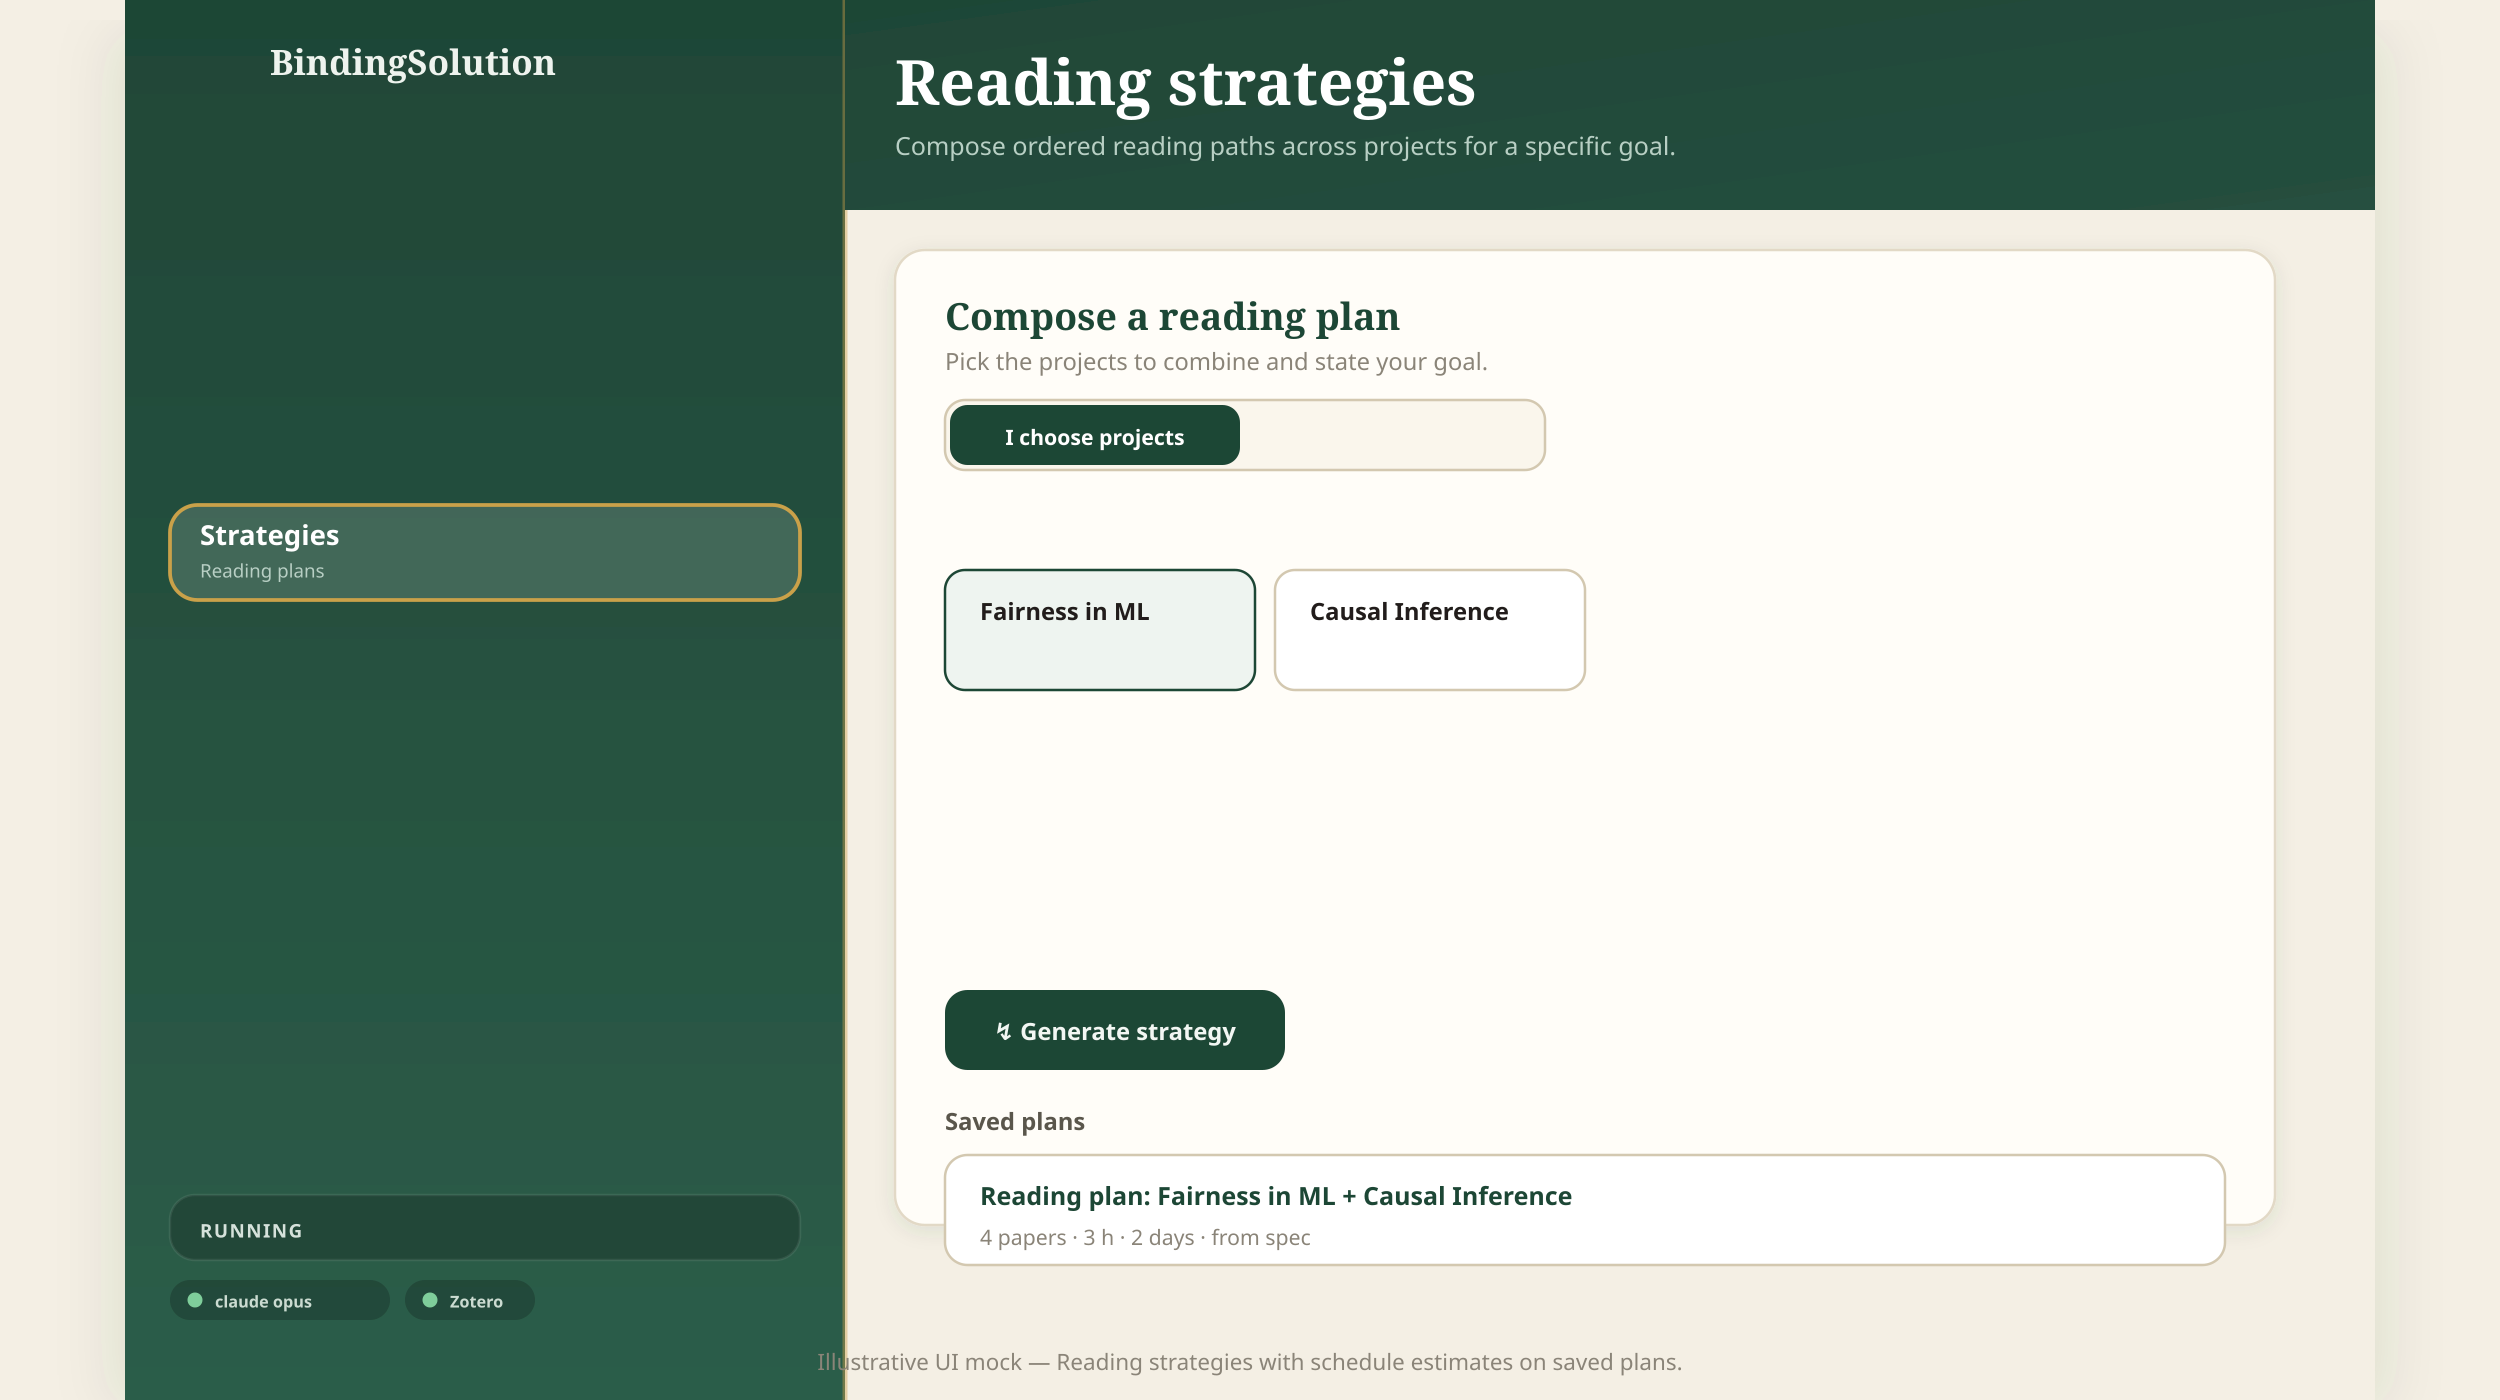
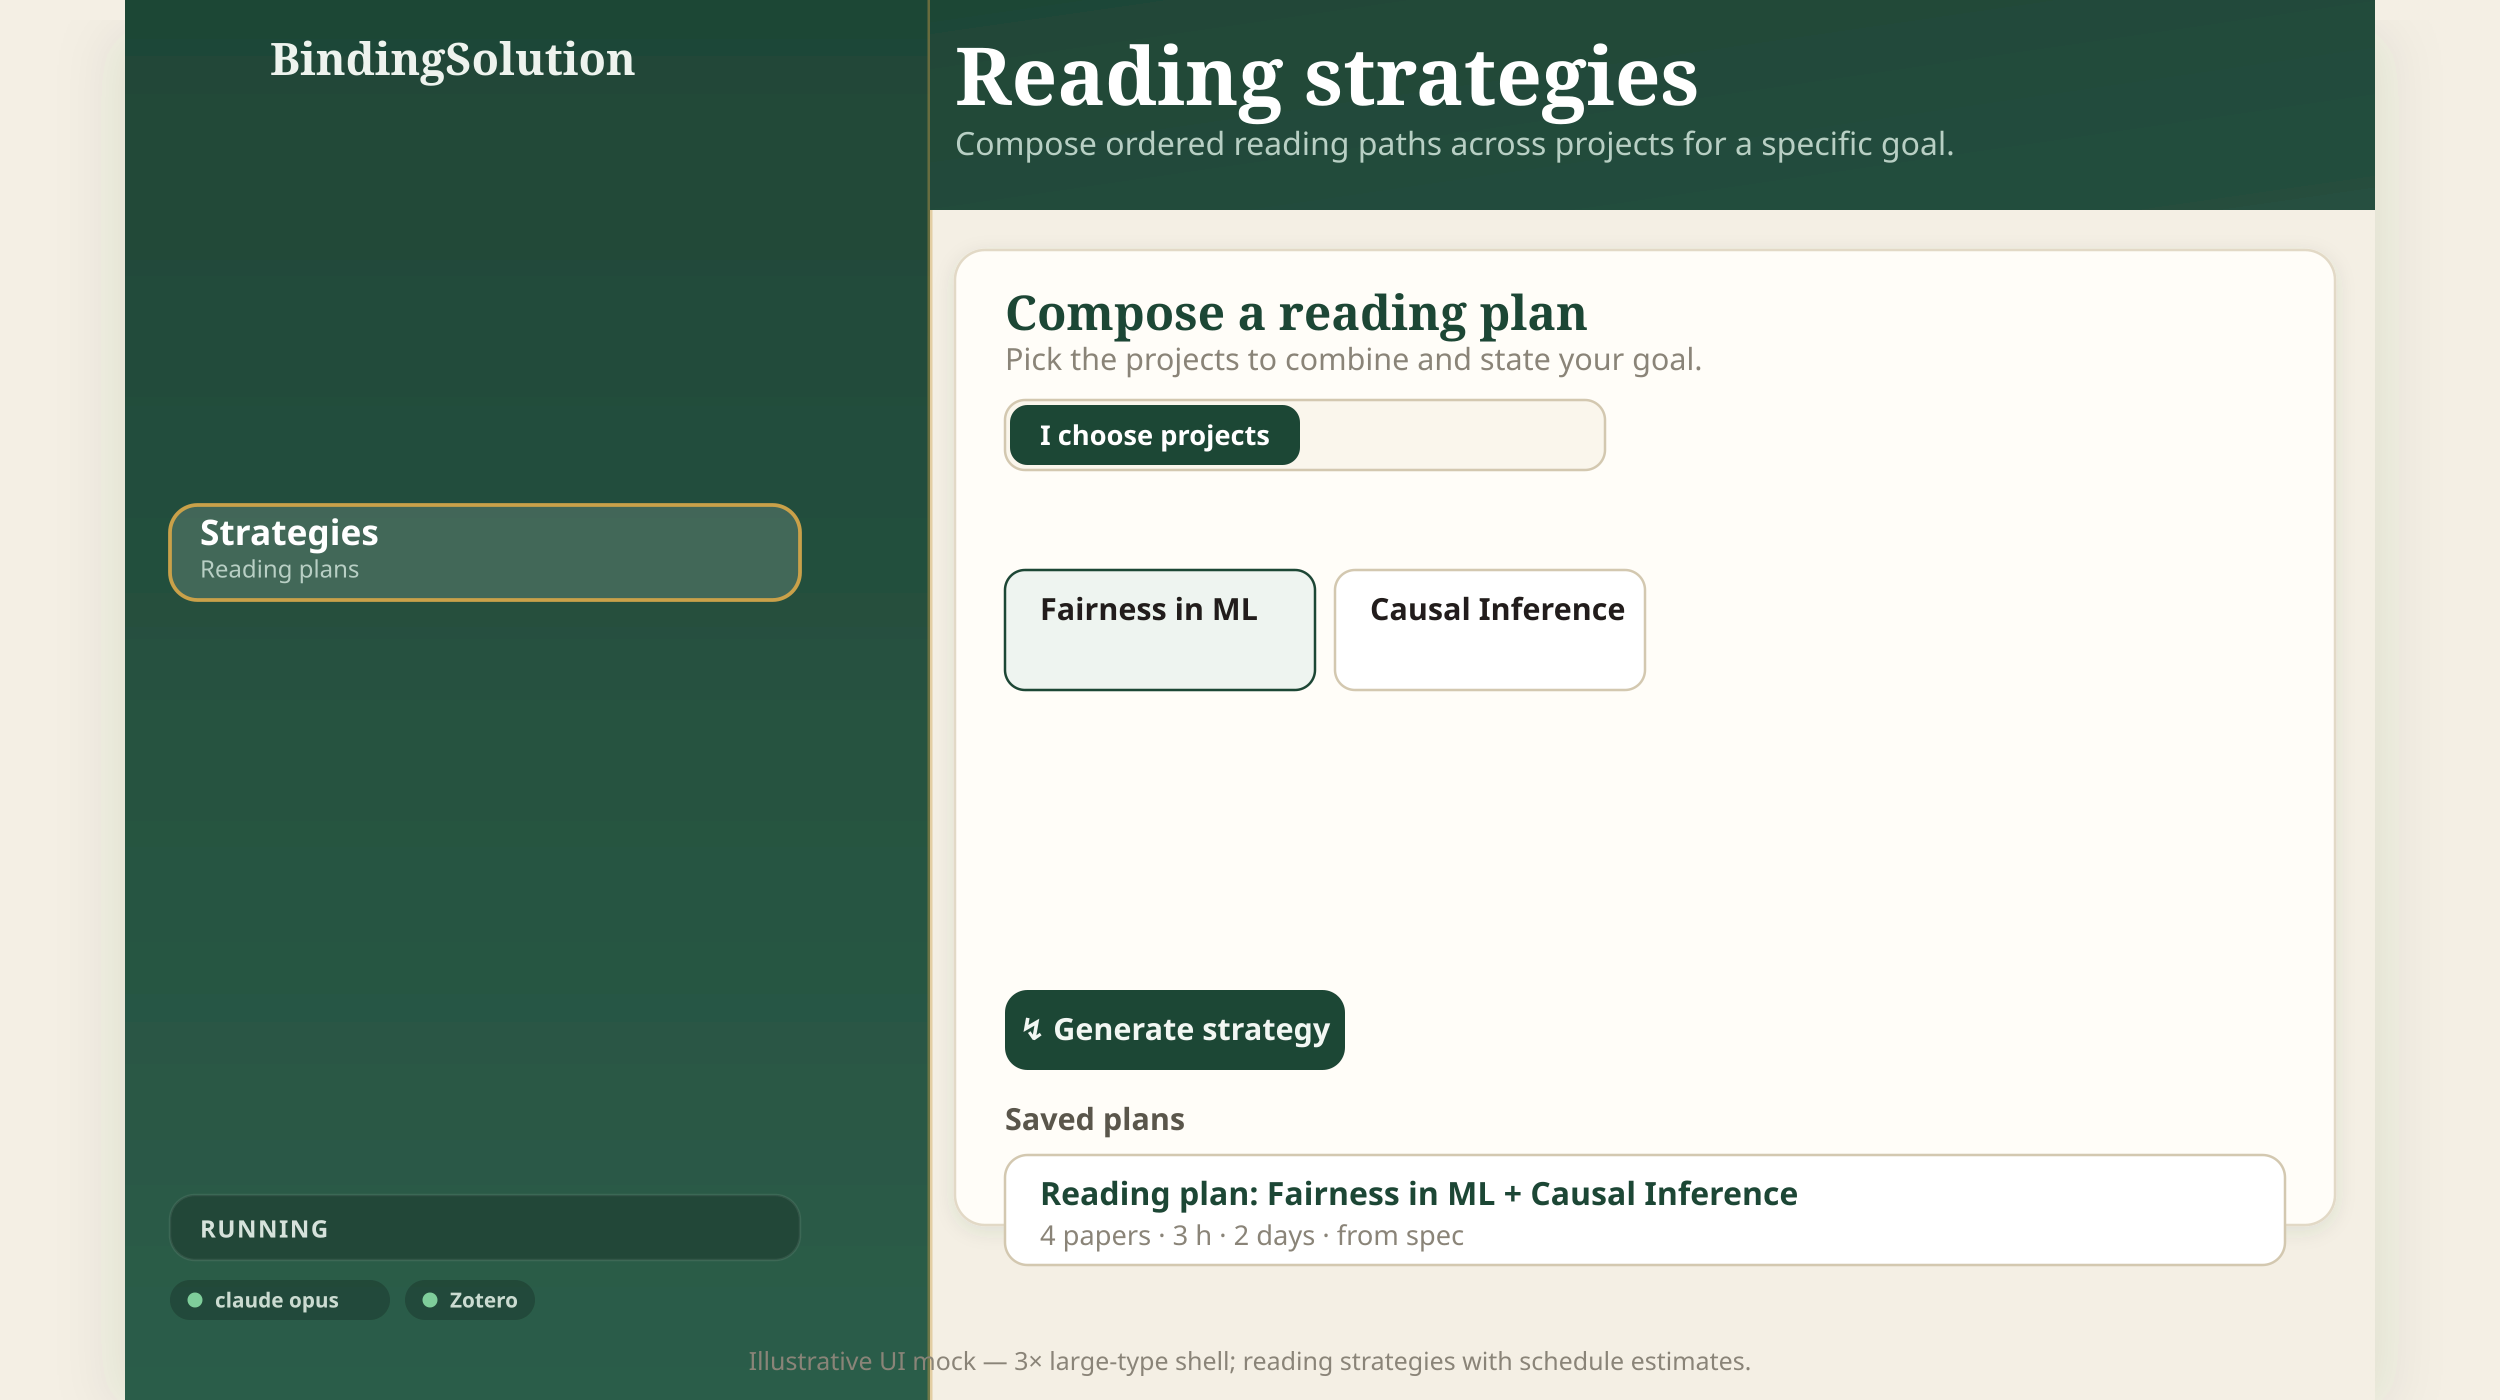
<svg xmlns="http://www.w3.org/2000/svg" viewBox="0 0 1000 560" width="1000" height="560" role="img" aria-label="Reading strategies view">
  <defs>
    <linearGradient id="green" x1="0" y1="0" x2="0" y2="1">
      <stop offset="0" stop-color="#1f4636" />
      <stop offset="1" stop-color="#2c5d49" />
    </linearGradient>
    <linearGradient id="hero" x1="0" y1="0" x2="1" y2="1">
      <stop offset="0" stop-color="#1f4636" />
      <stop offset="1" stop-color="#254f3f" />
    </linearGradient>
    <filter id="shellShadow" x="-4%" y="-2%" width="108%" height="104%">
      <feDropShadow dx="0" dy="8" stdDeviation="14" flood-color="#1f4636" flood-opacity="0.12" />
    </filter>
    <filter id="shadow" x="-8%" y="-8%" width="116%" height="116%">
      <feDropShadow dx="0" dy="2" stdDeviation="4" flood-color="#1f4636" flood-opacity="0.1" />
    </filter>
  </defs>
  <rect width="1000" height="560" fill="#f4efe4" />
  <g filter="url(#shellShadow)">
    <rect x="50" y="0" width="900" height="560" fill="#f4efe4" />
-     <rect x="50" y="0" width="288" height="560" fill="url(#green)" />
-     <line x1="338" y1="0" x2="338" y2="560" stroke="#caa14a" stroke-width="2" stroke-opacity="0.42" />
+     <rect x="50" y="0" width="322" height="560" fill="url(#green)" />
+     <line x1="372" y1="0" x2="372" y2="560" stroke="#caa14a" stroke-width="2" stroke-opacity="0.42" />
    <g transform="translate(50, 0)">
-       <text x="58" y="30" fill="#eef3ee" font-family="Georgia, serif" font-size="14" font-weight="700">BindingSolution</text>
+       <text x="58" y="30" fill="#eef3ee" font-family="Georgia, serif" font-size="17.9" font-weight="700">BindingSolution</text>
      <rect x="18" y="202" width="252" height="38" rx="11" fill="rgba(255,255,255,0.14)" stroke="#caa14a" stroke-width="1.5" />
-       <text x="30" y="218" fill="#fff" font-family="system-ui, sans-serif" font-size="11" font-weight="600">Strategies</text>
-       <text x="30" y="231" fill="#b8cfc4" font-family="system-ui, sans-serif" font-size="7.5">Reading plans</text>
+       <text x="30" y="218" fill="#fff" font-family="system-ui, sans-serif" font-size="14.1" font-weight="600">Strategies</text>
+       <text x="30" y="231" fill="#b8cfc4" font-family="system-ui, sans-serif" font-size="9.6">Reading plans</text>
      <rect x="18" y="478" width="252" height="26" rx="10" fill="rgba(0,0,0,0.22)" stroke="rgba(255,255,255,0.08)" />
-       <text x="30" y="495" fill="#d6e2db" font-family="system-ui, sans-serif" font-size="7.5" font-weight="600" letter-spacing="0.6">RUNNING</text>
+       <text x="30" y="495" fill="#d6e2db" font-family="system-ui, sans-serif" font-size="9.6" font-weight="600" letter-spacing="0.6">RUNNING</text>
      <rect x="18" y="512" width="88" height="16" rx="8" fill="rgba(0,0,0,0.2)" />
      <circle cx="28" cy="520" r="3" fill="#7fce9b" />
-       <text x="36" y="523" fill="#cbdbd1" font-size="6.5" font-family="system-ui, sans-serif" font-weight="600">claude opus</text>
+       <text x="36" y="523" fill="#cbdbd1" font-size="8.3" font-family="system-ui, sans-serif" font-weight="600">claude opus</text>
      <rect x="112" y="512" width="52" height="16" rx="8" fill="rgba(0,0,0,0.2)" />
      <circle cx="122" cy="520" r="3" fill="#7fce9b" />
-       <text x="130" y="523" fill="#cbdbd1" font-size="6.5" font-family="system-ui, sans-serif" font-weight="600">Zotero</text>
+       <text x="130" y="523" fill="#cbdbd1" font-size="8.3" font-family="system-ui, sans-serif" font-weight="600">Zotero</text>
    </g>
-     <rect x="338" y="0" width="612" height="84" fill="url(#hero)" />
-     <text x="358" y="42" fill="#fff" font-family="Georgia, serif" font-size="25" font-weight="600">Reading strategies</text>
-     <text x="358" y="62" fill="#b8cfc4" font-family="system-ui, sans-serif" font-size="10">Compose ordered reading paths across projects for a specific goal.</text>
-     <g transform="translate(358, 100)">
+     <rect x="372" y="0" width="578" height="84" fill="url(#hero)" />
+     <text x="382" y="42" fill="#fff" font-family="Georgia, serif" font-size="32.0" font-weight="600">Reading strategies</text>
+     <text x="382" y="62" fill="#b8cfc4" font-family="system-ui, sans-serif" font-size="12.8">Compose ordered reading paths across projects for a specific goal.</text>
+     <g transform="translate(382, 100)">
      <rect x="0" y="0" width="552" height="390" rx="12" fill="#fffdf8" stroke="#e2d9c6" filter="url(#shadow)" />
-       <text x="20" y="32" fill="#1f4636" font-family="Georgia, serif" font-size="15" font-weight="600">Compose a reading plan</text>
-       <text x="20" y="48" fill="#8a8478" font-family="system-ui, sans-serif" font-size="9.5">Pick the projects to combine and state your goal.</text>
+       <text x="20" y="32" fill="#1f4636" font-family="Georgia, serif" font-size="19.2" font-weight="600">Compose a reading plan</text>
+       <text x="20" y="48" fill="#8a8478" font-family="system-ui, sans-serif" font-size="12.2">Pick the projects to combine and state your goal.</text>
      <rect x="20" y="60" width="240" height="28" rx="8" fill="#faf6ec" stroke="#d3c8b0" />
      <rect x="22" y="62" width="116" height="24" rx="7" fill="#1f4636" />
-       <text x="80" y="78" fill="#fff" font-family="system-ui, sans-serif" font-size="8.5" font-weight="600" text-anchor="middle">I choose projects</text>
+       <text x="80" y="78" fill="#fff" font-family="system-ui, sans-serif" font-size="10.9" font-weight="600" text-anchor="middle">I choose projects</text>
      <rect x="20" y="128" width="124" height="48" rx="8" fill="#eef4f0" stroke="#1f4636" />
-       <text x="34" y="148" fill="#211f1a" font-family="system-ui, sans-serif" font-size="9.5" font-weight="600">Fairness in ML</text>
+       <text x="34" y="148" fill="#211f1a" font-family="system-ui, sans-serif" font-size="12.2" font-weight="600">Fairness in ML</text>
      <rect x="152" y="128" width="124" height="48" rx="8" fill="#fff" stroke="#d3c8b0" />
-       <text x="166" y="148" fill="#211f1a" font-family="system-ui, sans-serif" font-size="9.5" font-weight="600">Causal Inference</text>
+       <text x="166" y="148" fill="#211f1a" font-family="system-ui, sans-serif" font-size="12.2" font-weight="600">Causal Inference</text>
      <rect x="20" y="296" width="136" height="32" rx="9" fill="#1f4636" />
-       <text x="88" y="316" fill="#f2f7f3" font-family="system-ui, sans-serif" font-size="9.5" font-weight="600" text-anchor="middle">↯ Generate strategy</text>
-       <text x="20" y="352" fill="#5a564c" font-family="system-ui, sans-serif" font-size="9.5" font-weight="600">Saved plans</text>
+       <text x="88" y="316" fill="#f2f7f3" font-family="system-ui, sans-serif" font-size="12.2" font-weight="600" text-anchor="middle">↯ Generate strategy</text>
+       <text x="20" y="352" fill="#5a564c" font-family="system-ui, sans-serif" font-size="12.2" font-weight="600">Saved plans</text>
      <rect x="20" y="362" width="512" height="44" rx="9" fill="#fff" stroke="#d3c8b0" />
-       <text x="34" y="382" fill="#1f4636" font-family="system-ui, sans-serif" font-size="10" font-weight="600">Reading plan: Fairness in ML + Causal Inference</text>
-       <text x="34" y="398" fill="#8a8478" font-family="system-ui, sans-serif" font-size="8.5">4 papers · 3 h · 2 days · from spec</text>
+       <text x="34" y="382" fill="#1f4636" font-family="system-ui, sans-serif" font-size="12.8" font-weight="600">Reading plan: Fairness in ML + Causal Inference</text>
+       <text x="34" y="398" fill="#8a8478" font-family="system-ui, sans-serif" font-size="10.9">4 papers · 3 h · 2 days · from spec</text>
    </g>
  </g>
-   <text x="500" y="548" fill="#8a8478" font-family="system-ui, sans-serif" font-size="9" text-anchor="middle">Illustrative UI mock — Reading strategies with schedule estimates on saved plans.</text>
+   <text x="500" y="548" fill="#8a8478" font-family="system-ui, sans-serif" font-size="10" text-anchor="middle">Illustrative UI mock — 3× large-type shell; reading strategies with schedule estimates.</text>
</svg>
